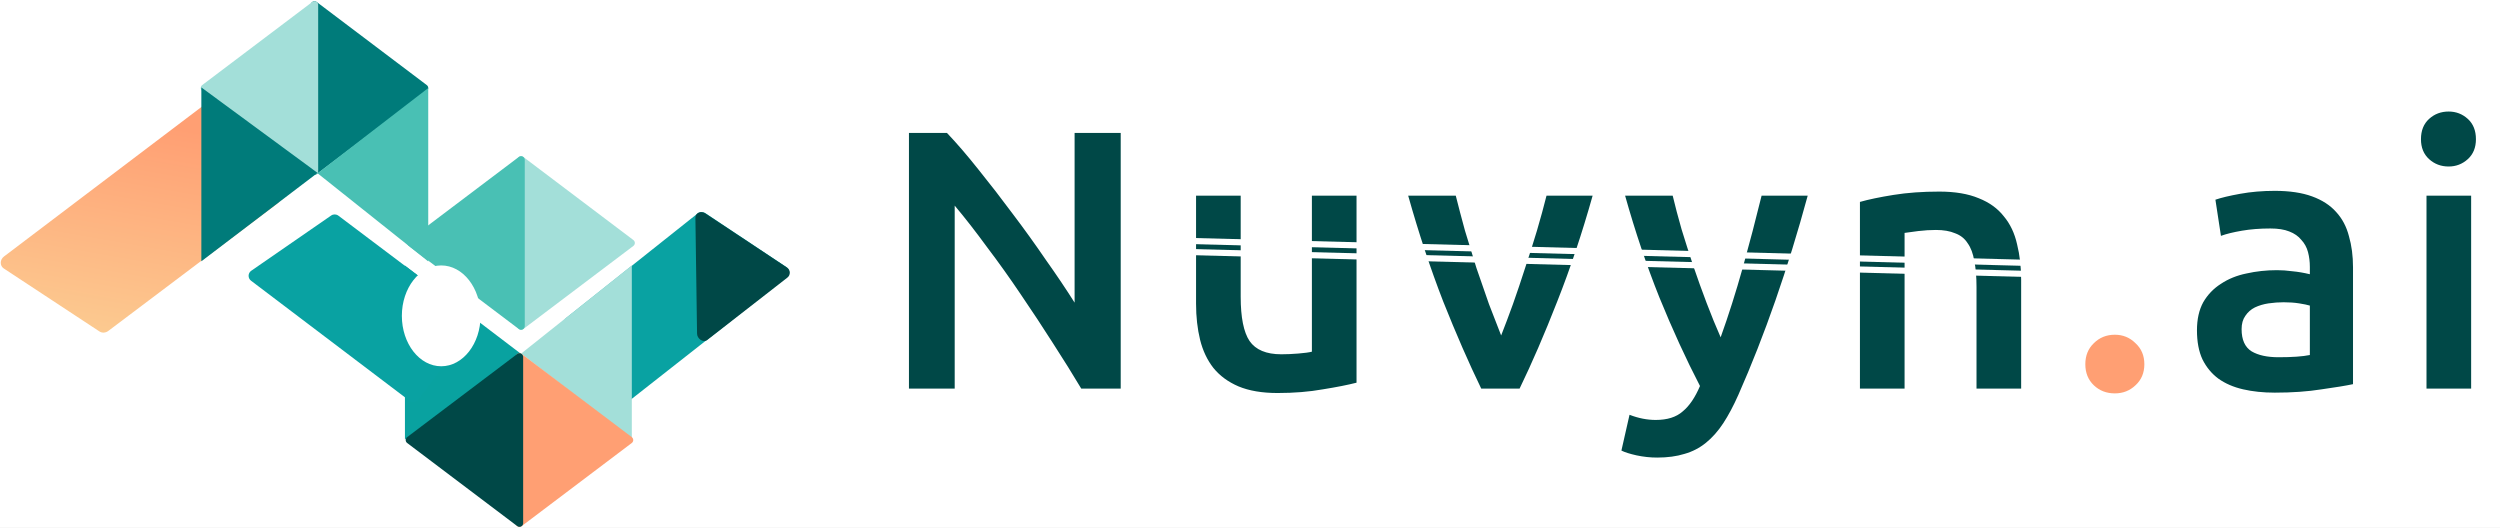
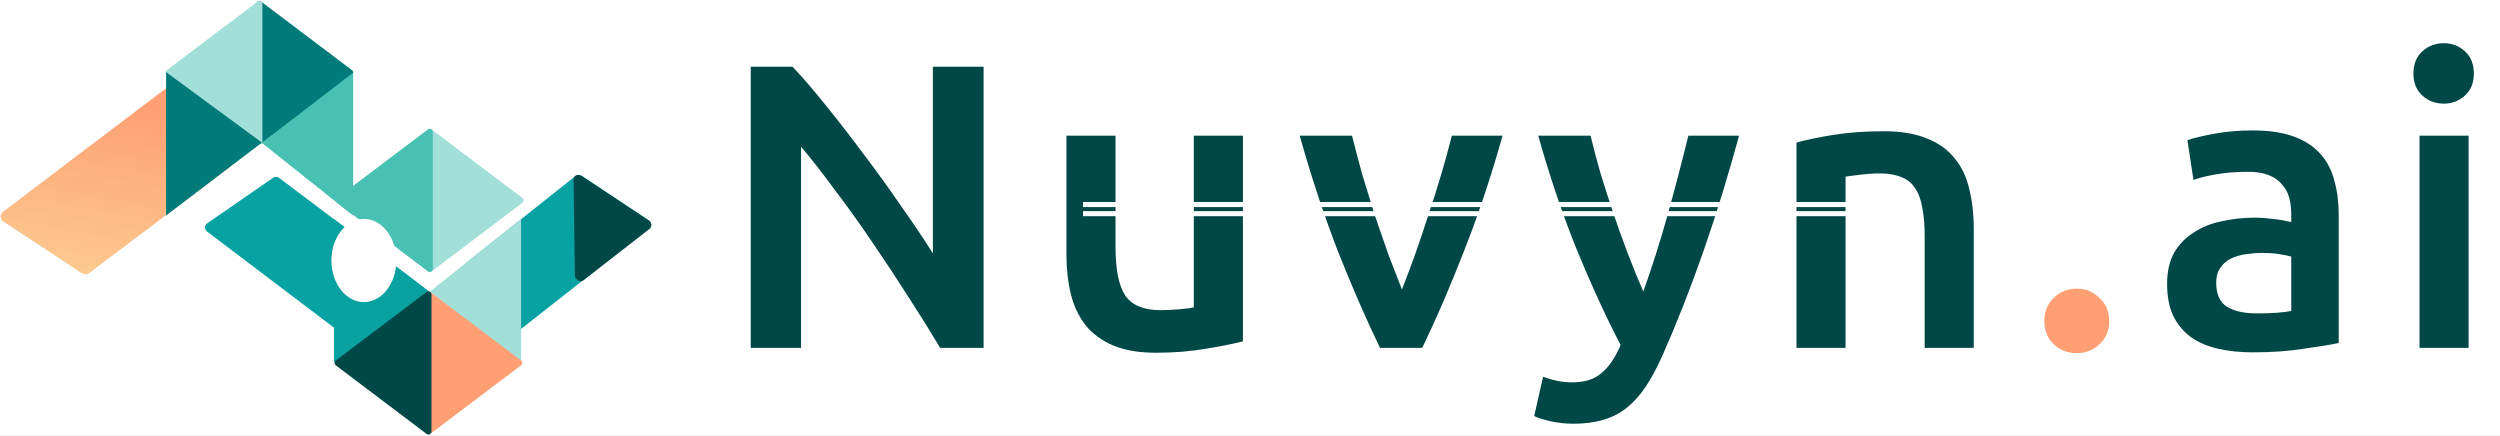
- <svg xmlns="http://www.w3.org/2000/svg" width="2033" height="429" viewBox="0 0 2033 429" fill="none">
+ <svg xmlns="http://www.w3.org/2000/svg" width="2465" height="429" viewBox="0 0 2465 429" fill="none">
  <g clip-path="url(#clip0_5_2)">
-     <rect width="2033" height="429" fill="white" />
+     <rect width="2465" height="429" fill="white" />
    <path d="M347.067 73.988C348.657 72.788 348.657 70.4 347.067 69.199L257.546 1.611C255.57 0.119 252.738 1.529 252.738 4.006V139.182C252.738 141.658 255.57 143.068 257.546 141.576L347.067 73.988Z" fill="#007B7A" />
    <path d="M80.861 269.526C82.983 270.922 85.876 270.763 88.042 269.131L225.624 165.456C228.399 163.364 229.074 159.578 227.131 156.999L174.064 86.577C172.117 83.994 168.282 83.603 165.507 85.704L3.214 208.605C-0.202 211.192 -0.268 216.124 3.083 218.33L80.861 269.526Z" fill="url(#paint0_linear_5_2)" />
    <path d="M515.067 199.988C516.657 198.788 516.657 196.4 515.067 195.199L425.546 127.611C423.57 126.119 420.739 127.529 420.739 130.006V265.182C420.739 267.658 423.57 269.068 425.546 267.576L515.067 199.988Z" fill="#A3DFD9" />
    <path d="M164.41 69.199C162.82 70.4 162.82 72.788 164.41 73.988L253.931 141.576C255.908 143.068 258.739 141.658 258.739 139.182V4.005C258.739 1.529 255.908 0.119 253.931 1.611L164.41 69.199Z" fill="#A3DFD9" />
    <path d="M332.41 195.199C330.82 196.4 330.82 198.788 332.41 199.988L421.931 267.576C423.907 269.068 426.738 267.658 426.738 265.182V130.006C426.738 127.529 423.907 126.119 421.931 127.611L332.41 195.199Z" fill="#49C0B4" />
    <path d="M258.239 140.594L163.739 71.094V212.474L258.239 140.594Z" fill="#007B7A" />
    <path d="M258.239 140.907L348.239 71.594V212.594L258.239 140.907Z" fill="#49C0B4" />
    <path d="M573.762 173.437C571.968 172.243 569.198 172.11 567.5 173.437L460.5 258.5C458.324 260.2 457.3 263.324 459 265.5L505.615 324.367C507.318 326.547 510.468 326.93 512.644 325.221L639.851 225.312C642.528 223.21 642.367 219.105 639.533 217.218L573.762 173.437Z" fill="#09A2A2" />
    <path d="M423.792 287.847L329.292 357.347V215.966L423.792 287.847Z" fill="#09A2A0" />
    <path d="M423.792 287.533L513.792 356.847V215.847L423.792 287.533Z" fill="#A3DFD9" />
    <path d="M269.315 175.252C271.087 174.027 273.446 174.075 275.166 175.372L384.481 257.746C386.686 259.408 387.127 262.543 385.465 264.748L340.085 324.97C338.42 327.179 335.278 327.617 333.073 325.946L204.141 228.273C201.428 226.217 201.517 222.11 204.318 220.174L269.315 175.252Z" fill="#09A2A2" />
    <path d="M640.105 217.668C642.907 219.605 642.995 223.715 640.278 225.769L575.094 276.5C571.792 278.997 566.819 275.38 566.837 271.241L565.5 177C565.518 172.979 570.192 171.214 573.5 173.5L640.105 217.668Z" fill="#004847" />
    <path d="M390.792 256.847C390.792 279.49 376.466 297.847 358.792 297.847C341.119 297.847 326.792 279.49 326.792 256.847C326.792 234.203 341.119 215.847 358.792 215.847C376.466 215.847 390.792 234.203 390.792 256.847Z" fill="white" />
    <path d="M513.757 355.452C515.347 356.653 515.347 359.041 513.757 360.241L424.236 427.829C422.259 429.321 419.428 427.911 419.428 425.435V290.258C419.428 287.782 422.259 286.372 424.236 287.864L513.757 355.452Z" fill="#FF9F73" />
    <path d="M331.099 360.241C329.509 359.041 329.509 356.653 331.099 355.452L420.62 287.864C422.597 286.372 425.428 287.782 425.428 290.258V425.435C425.428 427.911 422.597 429.321 420.62 427.829L331.099 360.241Z" fill="#004847" />
-     <path d="M879.262 316C872.462 304.6 864.862 292.4 856.462 279.4C848.062 266.2 839.362 253 830.362 239.8C821.362 226.4 812.162 213.5 802.762 201.1C793.562 188.5 784.762 177.2 776.362 167.2V316H739.162V108.1H770.062C778.062 116.5 786.662 126.5 795.862 138.1C805.062 149.5 814.262 161.4 823.462 173.8C832.862 186.2 841.862 198.7 850.462 211.3C859.262 223.7 867.062 235.3 873.862 246.1V108.1H911.362V316H879.262ZM1103.13 311.2C1096.13 313 1087.03 314.8 1075.83 316.6C1064.63 318.6 1052.33 319.6 1038.93 319.6C1026.33 319.6 1015.73 317.8 1007.13 314.2C998.732 310.6 991.932 305.6 986.732 299.2C981.732 292.8 978.132 285.2 975.932 276.4C973.732 267.4 972.632 257.6 972.632 247V159.1H1008.93V241.3C1008.93 258.1 1011.33 270.1 1016.13 277.3C1021.13 284.5 1029.73 288.1 1041.93 288.1C1046.33 288.1 1050.93 287.9 1055.73 287.5C1060.73 287.1 1064.43 286.6 1066.83 286V159.1H1103.13V311.2ZM1204.53 316C1194.53 295.4 1184.23 271.8 1173.63 245.2C1163.23 218.4 1153.73 189.7 1145.13 159.1H1183.83C1186.03 167.9 1188.53 177.4 1191.33 187.6C1194.33 197.6 1197.43 207.7 1200.63 217.9C1204.03 227.9 1207.43 237.7 1210.83 247.3C1214.43 256.7 1217.73 265.2 1220.73 272.8C1223.73 265.2 1226.93 256.7 1230.33 247.3C1233.73 237.7 1237.03 227.9 1240.23 217.9C1243.63 207.7 1246.83 197.6 1249.83 187.6C1252.83 177.4 1255.43 167.9 1257.63 159.1H1295.13C1286.53 189.7 1276.93 218.4 1266.33 245.2C1255.93 271.8 1245.73 295.4 1235.73 316H1204.53ZM1470.03 159.1C1453.83 218.7 1435.03 272.7 1413.63 321.1C1409.63 330.1 1405.53 337.8 1401.33 344.2C1397.13 350.6 1392.43 355.9 1387.23 360.1C1382.03 364.3 1376.23 367.3 1369.83 369.1C1363.43 371.1 1356.03 372.1 1347.63 372.1C1342.03 372.1 1336.43 371.5 1330.83 370.3C1325.43 369.1 1321.33 367.8 1318.53 366.4L1325.13 337.3C1332.33 340.1 1339.43 341.5 1346.43 341.5C1355.83 341.5 1363.13 339.2 1368.33 334.6C1373.73 330.2 1378.43 323.3 1382.43 313.9C1371.03 291.9 1360.03 267.9 1349.43 241.9C1339.03 215.9 1329.73 188.3 1321.53 159.1H1360.23C1362.23 167.5 1364.63 176.6 1367.43 186.4C1370.43 196.2 1373.63 206.2 1377.03 216.4C1380.43 226.4 1384.03 236.4 1387.83 246.4C1391.63 256.4 1395.43 265.7 1399.23 274.3C1405.63 256.5 1411.63 237.6 1417.23 217.6C1422.83 197.4 1427.93 177.9 1432.53 159.1H1470.03ZM1512.5 164.2C1519.5 162.2 1528.6 160.3 1539.8 158.5C1551 156.7 1563.4 155.8 1577 155.8C1589.8 155.8 1600.5 157.6 1609.1 161.2C1617.7 164.6 1624.5 169.5 1629.5 175.9C1634.7 182.1 1638.3 189.7 1640.3 198.7C1642.5 207.5 1643.6 217.2 1643.6 227.8V316H1607.3V233.5C1607.3 225.1 1606.7 218 1605.5 212.2C1604.5 206.2 1602.7 201.4 1600.1 197.8C1597.7 194 1594.3 191.3 1589.9 189.7C1585.7 187.9 1580.5 187 1574.3 187C1569.7 187 1564.9 187.3 1559.9 187.9C1554.9 188.5 1551.2 189 1548.8 189.4V316H1512.5V164.2ZM1852.87 290.5C1864.07 290.5 1872.57 289.9 1878.37 288.7V248.5C1876.37 247.9 1873.47 247.3 1869.67 246.7C1865.87 246.1 1861.67 245.8 1857.07 245.8C1853.07 245.8 1848.97 246.1 1844.77 246.7C1840.77 247.3 1837.07 248.4 1833.67 250C1830.47 251.6 1827.87 253.9 1825.87 256.9C1823.87 259.7 1822.87 263.3 1822.87 267.7C1822.87 276.3 1825.57 282.3 1830.97 285.7C1836.37 288.9 1843.67 290.5 1852.87 290.5ZM1849.87 155.2C1861.87 155.2 1871.97 156.7 1880.17 159.7C1888.37 162.7 1894.87 166.9 1899.67 172.3C1904.67 177.7 1908.17 184.3 1910.17 192.1C1912.37 199.7 1913.47 208.1 1913.47 217.3V312.4C1907.87 313.6 1899.37 315 1887.97 316.6C1876.77 318.4 1864.07 319.3 1849.87 319.3C1840.47 319.3 1831.87 318.4 1824.07 316.6C1816.27 314.8 1809.57 311.9 1803.97 307.9C1798.57 303.9 1794.27 298.7 1791.07 292.3C1788.07 285.9 1786.57 278 1786.57 268.6C1786.57 259.6 1788.27 252 1791.67 245.8C1795.27 239.6 1800.07 234.6 1806.07 230.8C1812.07 226.8 1818.97 224 1826.77 222.4C1834.77 220.6 1843.07 219.7 1851.67 219.7C1855.67 219.7 1859.87 220 1864.27 220.6C1868.67 221 1873.37 221.8 1878.37 223V217C1878.37 212.8 1877.87 208.8 1876.87 205C1875.87 201.2 1874.07 197.9 1871.47 195.1C1869.07 192.1 1865.77 189.8 1861.57 188.2C1857.57 186.6 1852.47 185.8 1846.27 185.8C1837.87 185.8 1830.17 186.4 1823.17 187.6C1816.17 188.8 1810.47 190.2 1806.07 191.8L1801.57 162.4C1806.17 160.8 1812.87 159.2 1821.67 157.6C1830.47 156 1839.87 155.2 1849.87 155.2ZM2009.53 316H1973.23V159.1H2009.53V316ZM2013.43 113.2C2013.43 120 2011.23 125.4 2006.83 129.4C2002.43 133.4 1997.23 135.4 1991.23 135.4C1985.03 135.4 1979.73 133.4 1975.33 129.4C1970.93 125.4 1968.73 120 1968.73 113.2C1968.73 106.2 1970.93 100.7 1975.33 96.7C1979.73 92.7 1985.03 90.7 1991.23 90.7C1997.23 90.7 2002.43 92.7 2006.83 96.7C2011.23 100.7 2013.43 106.2 2013.43 113.2Z" fill="#004847" />
-     <path d="M1743.79 296.2C1743.79 303.2 1741.39 308.9 1736.59 313.3C1731.99 317.7 1726.39 319.9 1719.79 319.9C1712.99 319.9 1707.29 317.7 1702.69 313.3C1698.09 308.9 1695.79 303.2 1695.79 296.2C1695.79 289.2 1698.09 283.5 1702.69 279.1C1707.29 274.5 1712.99 272.2 1719.79 272.2C1726.39 272.2 1731.99 274.5 1736.59 279.1C1741.39 283.5 1743.79 289.2 1743.79 296.2Z" fill="#FF9F73" />
-     <line y1="-2.5" x2="700" y2="-2.5" transform="matrix(0.999659 0.0261298 -0.0147071 0.999892 950 198)" stroke="white" stroke-width="5" />
-     <line y1="-2.5" x2="700" y2="-2.5" transform="matrix(0.999659 0.0261298 -0.0147071 0.999892 950 207)" stroke="white" stroke-width="5" />
+     <path d="M927.016 343C917.949 327.8 907.816 311.533 896.616 294.2C885.416 276.6 873.816 259 861.816 241.4C849.816 223.533 837.549 206.333 825.016 189.8C812.749 173 801.016 157.933 789.816 144.6V343H740.216V65.8H781.416C792.082 77 803.549 90.333 815.816 105.8C828.082 121 840.349 136.867 852.616 153.4C865.149 169.933 877.149 186.6 888.616 203.4C900.349 219.933 910.749 235.4 919.816 249.8V65.8H969.816V343H927.016ZM1225.51 336.6C1216.18 339 1204.04 341.4 1189.11 343.8C1174.18 346.467 1157.78 347.8 1139.91 347.8C1123.11 347.8 1108.98 345.4 1097.51 340.6C1086.31 335.8 1077.24 329.133 1070.31 320.6C1063.64 312.067 1058.84 301.933 1055.91 290.2C1052.98 278.2 1051.51 265.133 1051.51 251V133.8H1099.91V243.4C1099.91 265.8 1103.11 281.8 1109.51 291.4C1116.18 301 1127.64 305.8 1143.91 305.8C1149.78 305.8 1155.91 305.533 1162.31 305C1168.98 304.467 1173.91 303.8 1177.11 303V133.8H1225.51V336.6ZM1360.71 343C1347.38 315.533 1333.65 284.067 1319.51 248.6C1305.65 212.867 1292.98 174.6 1281.51 133.8H1333.11C1336.05 145.533 1339.38 158.2 1343.11 171.8C1347.11 185.133 1351.25 198.6 1355.51 212.2C1360.05 225.533 1364.58 238.6 1369.11 251.4C1373.91 263.933 1378.31 275.267 1382.31 285.4C1386.31 275.267 1390.58 263.933 1395.11 251.4C1399.65 238.6 1404.05 225.533 1408.31 212.2C1412.85 198.6 1417.11 185.133 1421.11 171.8C1425.11 158.2 1428.58 145.533 1431.51 133.8H1481.51C1470.05 174.6 1457.25 212.867 1443.11 248.6C1429.25 284.067 1415.65 315.533 1402.31 343H1360.71ZM1714.71 133.8C1693.11 213.267 1668.04 285.267 1639.51 349.8C1634.18 361.8 1628.71 372.067 1623.11 380.6C1617.51 389.133 1611.24 396.2 1604.31 401.8C1597.38 407.4 1589.64 411.4 1581.11 413.8C1572.58 416.467 1562.71 417.8 1551.51 417.8C1544.04 417.8 1536.58 417 1529.11 415.4C1521.91 413.8 1516.44 412.067 1512.71 410.2L1521.51 371.4C1531.11 375.133 1540.58 377 1549.91 377C1562.44 377 1572.18 373.933 1579.11 367.8C1586.31 361.933 1592.58 352.733 1597.91 340.2C1582.71 310.867 1568.04 278.867 1553.91 244.2C1540.04 209.533 1527.64 172.733 1516.71 133.8H1568.31C1570.98 145 1574.18 157.133 1577.91 170.2C1581.91 183.267 1586.18 196.6 1590.71 210.2C1595.24 223.533 1600.04 236.867 1605.11 250.2C1610.18 263.533 1615.24 275.933 1620.31 287.4C1628.84 263.667 1636.84 238.467 1644.31 211.8C1651.78 184.867 1658.58 158.867 1664.71 133.8H1714.71ZM1771.33 140.6C1780.66 137.933 1792.8 135.4 1807.73 133C1822.66 130.6 1839.2 129.4 1857.33 129.4C1874.4 129.4 1888.66 131.8 1900.13 136.6C1911.6 141.133 1920.66 147.667 1927.33 156.2C1934.26 164.467 1939.06 174.6 1941.73 186.6C1944.66 198.333 1946.13 211.267 1946.13 225.4V343H1897.73V233C1897.73 221.8 1896.93 212.333 1895.33 204.6C1894 196.6 1891.6 190.2 1888.13 185.4C1884.93 180.333 1880.4 176.733 1874.53 174.6C1868.93 172.2 1862 171 1853.73 171C1847.6 171 1841.2 171.4 1834.53 172.2C1827.86 173 1822.93 173.667 1819.73 174.2V343H1771.33V140.6ZM2225.17 309C2240.1 309 2251.43 308.2 2259.17 306.6V253C2256.5 252.2 2252.63 251.4 2247.57 250.6C2242.5 249.8 2236.9 249.4 2230.77 249.4C2225.43 249.4 2219.97 249.8 2214.37 250.6C2209.03 251.4 2204.1 252.867 2199.57 255C2195.3 257.133 2191.83 260.2 2189.17 264.2C2186.5 267.933 2185.17 272.733 2185.17 278.6C2185.17 290.067 2188.77 298.067 2195.97 302.6C2203.17 306.867 2212.9 309 2225.17 309ZM2221.17 128.6C2237.17 128.6 2250.63 130.6 2261.57 134.6C2272.5 138.6 2281.17 144.2 2287.57 151.4C2294.23 158.6 2298.9 167.4 2301.57 177.8C2304.5 187.933 2305.97 199.133 2305.97 211.4V338.2C2298.5 339.8 2287.17 341.667 2271.97 343.8C2257.03 346.2 2240.1 347.4 2221.17 347.4C2208.63 347.4 2197.17 346.2 2186.77 343.8C2176.37 341.4 2167.43 337.533 2159.97 332.2C2152.77 326.867 2147.03 319.933 2142.77 311.4C2138.77 302.867 2136.77 292.333 2136.77 279.8C2136.77 267.8 2139.03 257.667 2143.57 249.4C2148.37 241.133 2154.77 234.467 2162.77 229.4C2170.77 224.067 2179.97 220.333 2190.37 218.2C2201.03 215.8 2212.1 214.6 2223.57 214.6C2228.9 214.6 2234.5 215 2240.37 215.8C2246.23 216.333 2252.5 217.4 2259.17 219V211C2259.17 205.4 2258.5 200.067 2257.17 195C2255.83 189.933 2253.43 185.533 2249.97 181.8C2246.77 177.8 2242.37 174.733 2236.77 172.6C2231.43 170.467 2224.63 169.4 2216.37 169.4C2205.17 169.4 2194.9 170.2 2185.57 171.8C2176.23 173.4 2168.63 175.267 2162.77 177.4L2156.77 138.2C2162.9 136.067 2171.83 133.933 2183.57 131.8C2195.3 129.667 2207.83 128.6 2221.17 128.6ZM2434.04 343H2385.64V133.8H2434.04V343ZM2439.24 72.6C2439.24 81.667 2436.3 88.867 2430.44 94.2C2424.57 99.533 2417.64 102.2 2409.64 102.2C2401.37 102.2 2394.3 99.533 2388.44 94.2C2382.57 88.867 2379.64 81.667 2379.64 72.6C2379.64 63.267 2382.57 55.933 2388.44 50.6C2394.3 45.267 2401.37 42.6 2409.64 42.6C2417.64 42.6 2424.57 45.267 2430.44 50.6C2436.3 55.933 2439.24 63.267 2439.24 72.6Z" fill="#004847" />
+     <path d="M2079.72 316.6C2079.72 325.933 2076.52 333.533 2070.12 339.4C2063.98 345.267 2056.52 348.2 2047.72 348.2C2038.65 348.2 2031.05 345.267 2024.92 339.4C2018.78 333.533 2015.72 325.933 2015.72 316.6C2015.72 307.267 2018.78 299.667 2024.92 293.8C2031.05 287.667 2038.65 284.6 2047.72 284.6C2056.52 284.6 2063.98 287.667 2070.12 293.8C2076.52 299.667 2079.72 307.267 2079.72 316.6Z" fill="#FF9F73" />
+     <line y1="-2.5" x2="800" y2="-2.5" transform="matrix(1 0 0.0114249 0.999935 1067.88 204.145)" stroke="white" stroke-width="5" />
+     <line y1="-2.5" x2="800" y2="-2.5" transform="matrix(1 0 0.0114249 0.999935 1067.88 213.145)" stroke="white" stroke-width="5" />
  </g>
  <defs>
    <linearGradient id="paint0_linear_5_2" x1="32.674" y1="262.146" x2="63.016" y2="89.899" gradientUnits="userSpaceOnUse">
      <stop stop-color="#FCCA90" />
      <stop offset="1" stop-color="#FF9F73" />
    </linearGradient>
    <clipPath id="clip0_5_2">
-       <rect width="2033" height="429" fill="white" />
+       <rect width="2465" height="429" fill="white" />
    </clipPath>
  </defs>
</svg>
